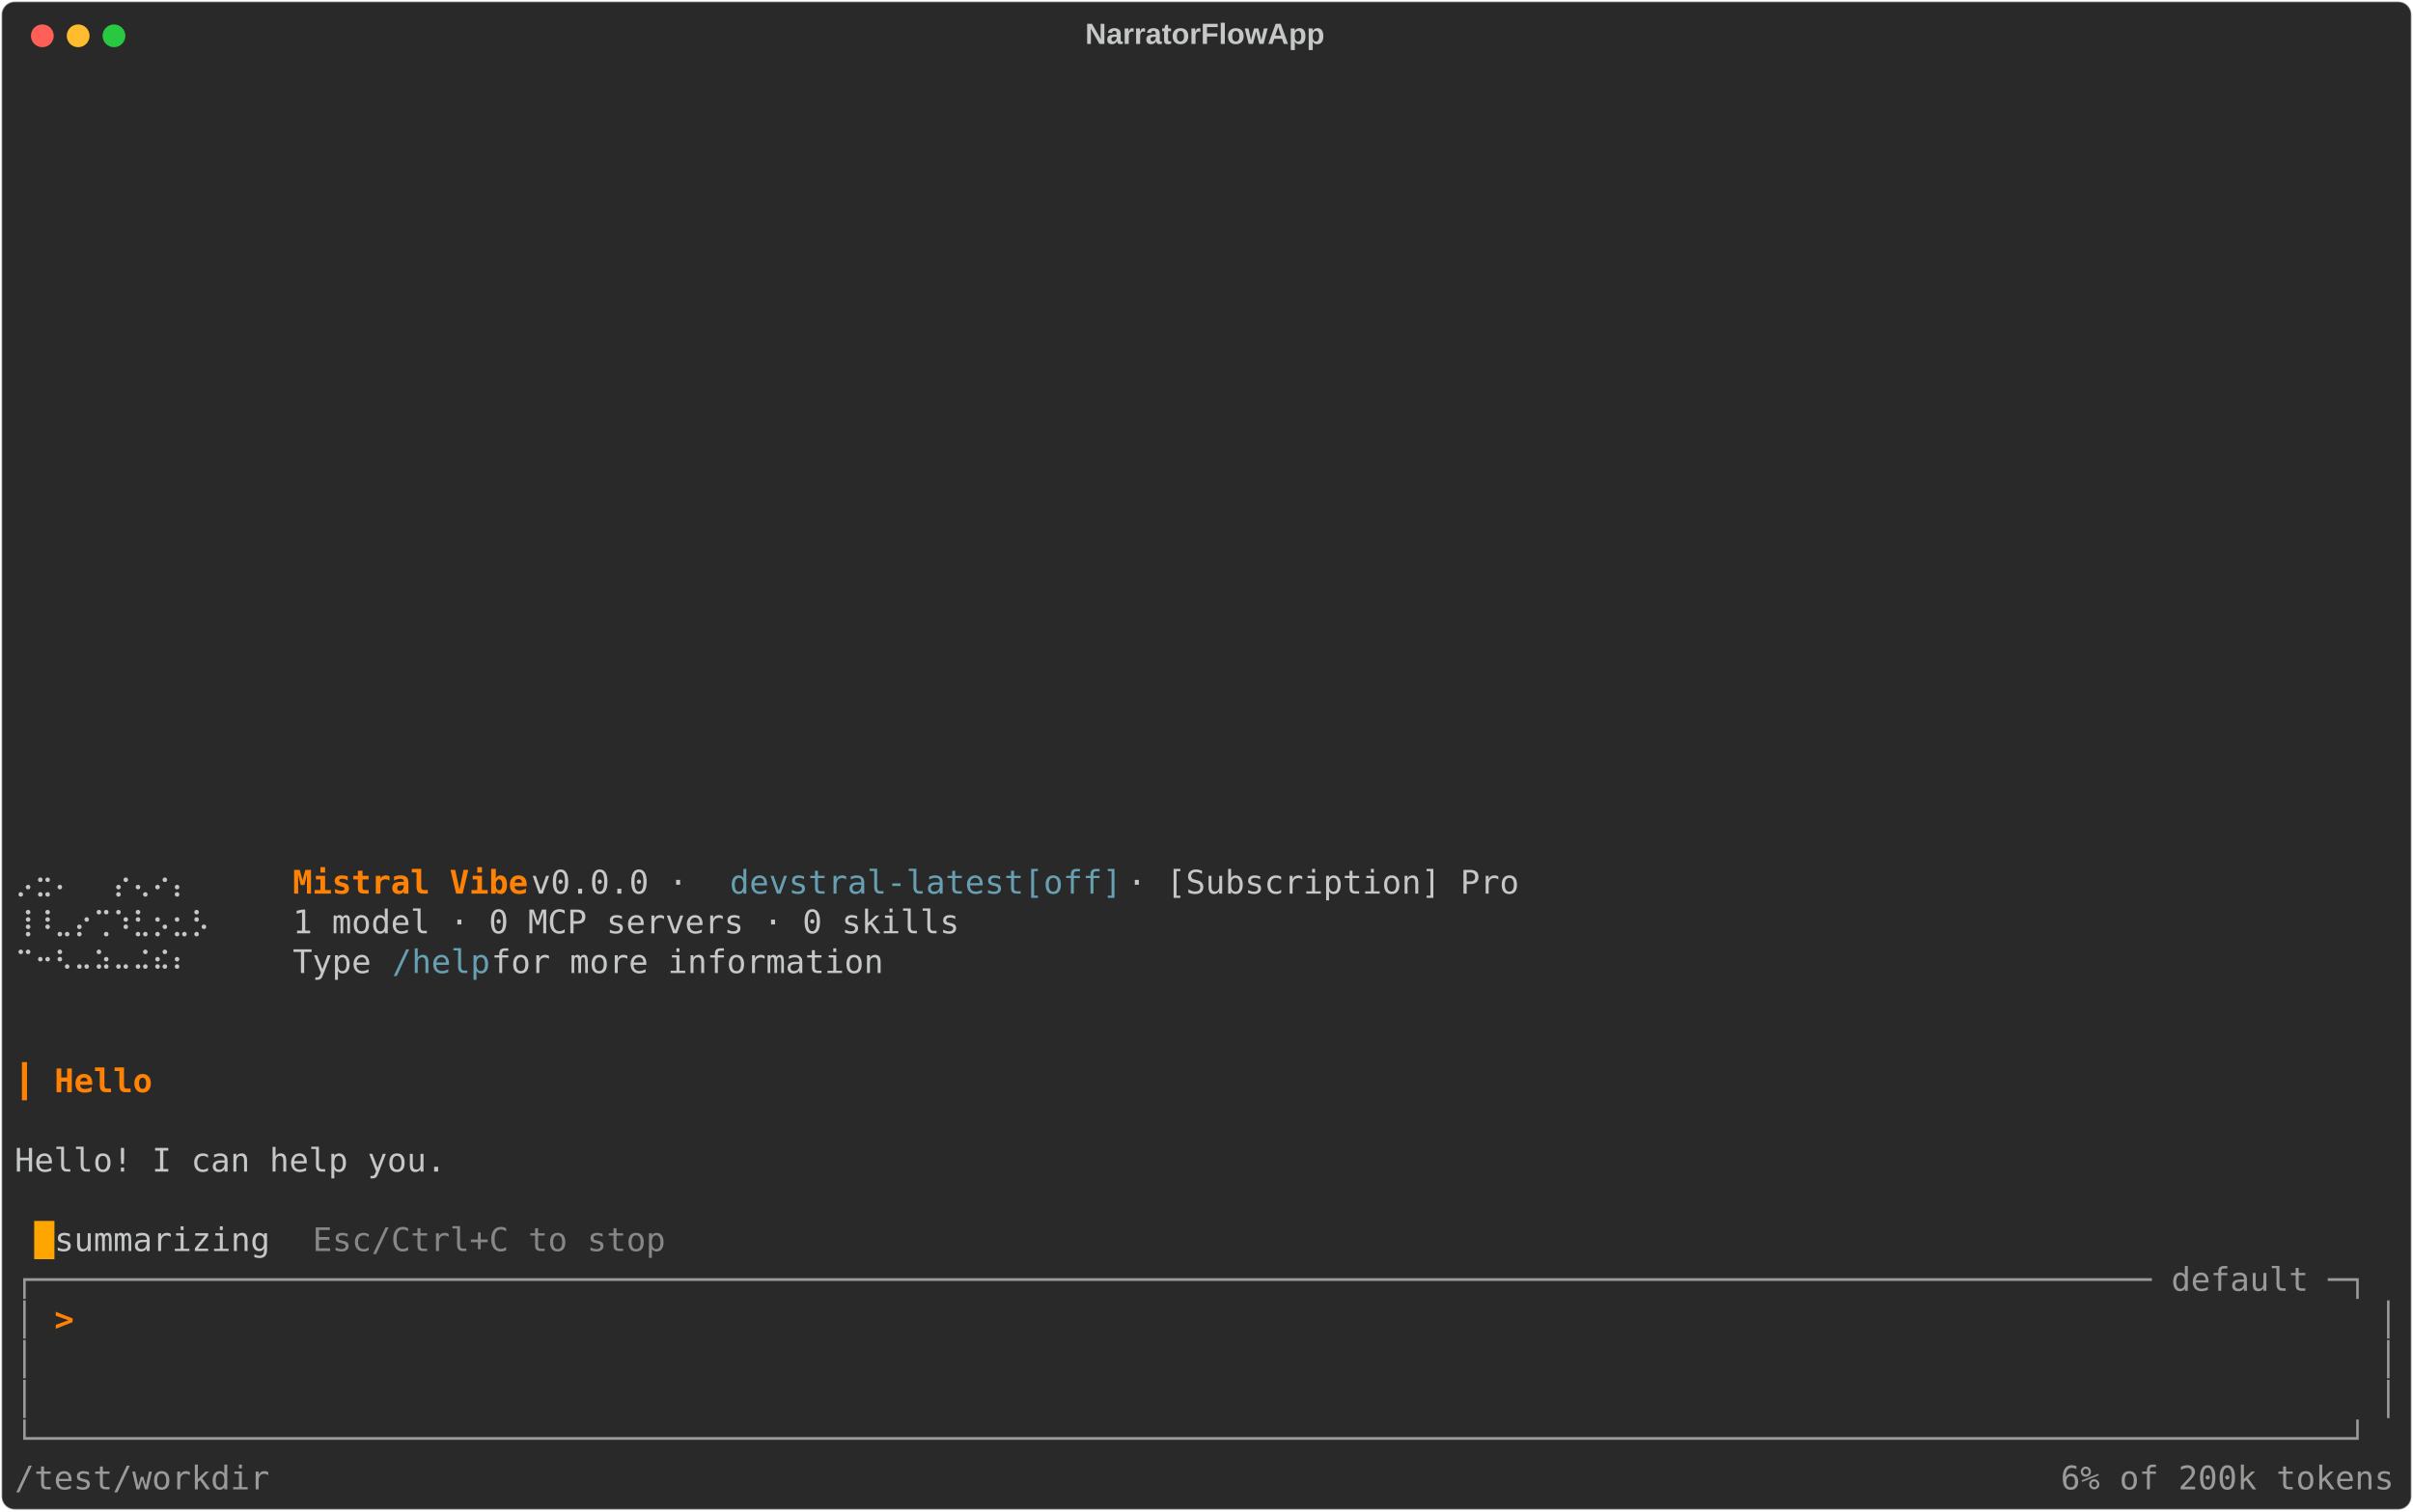
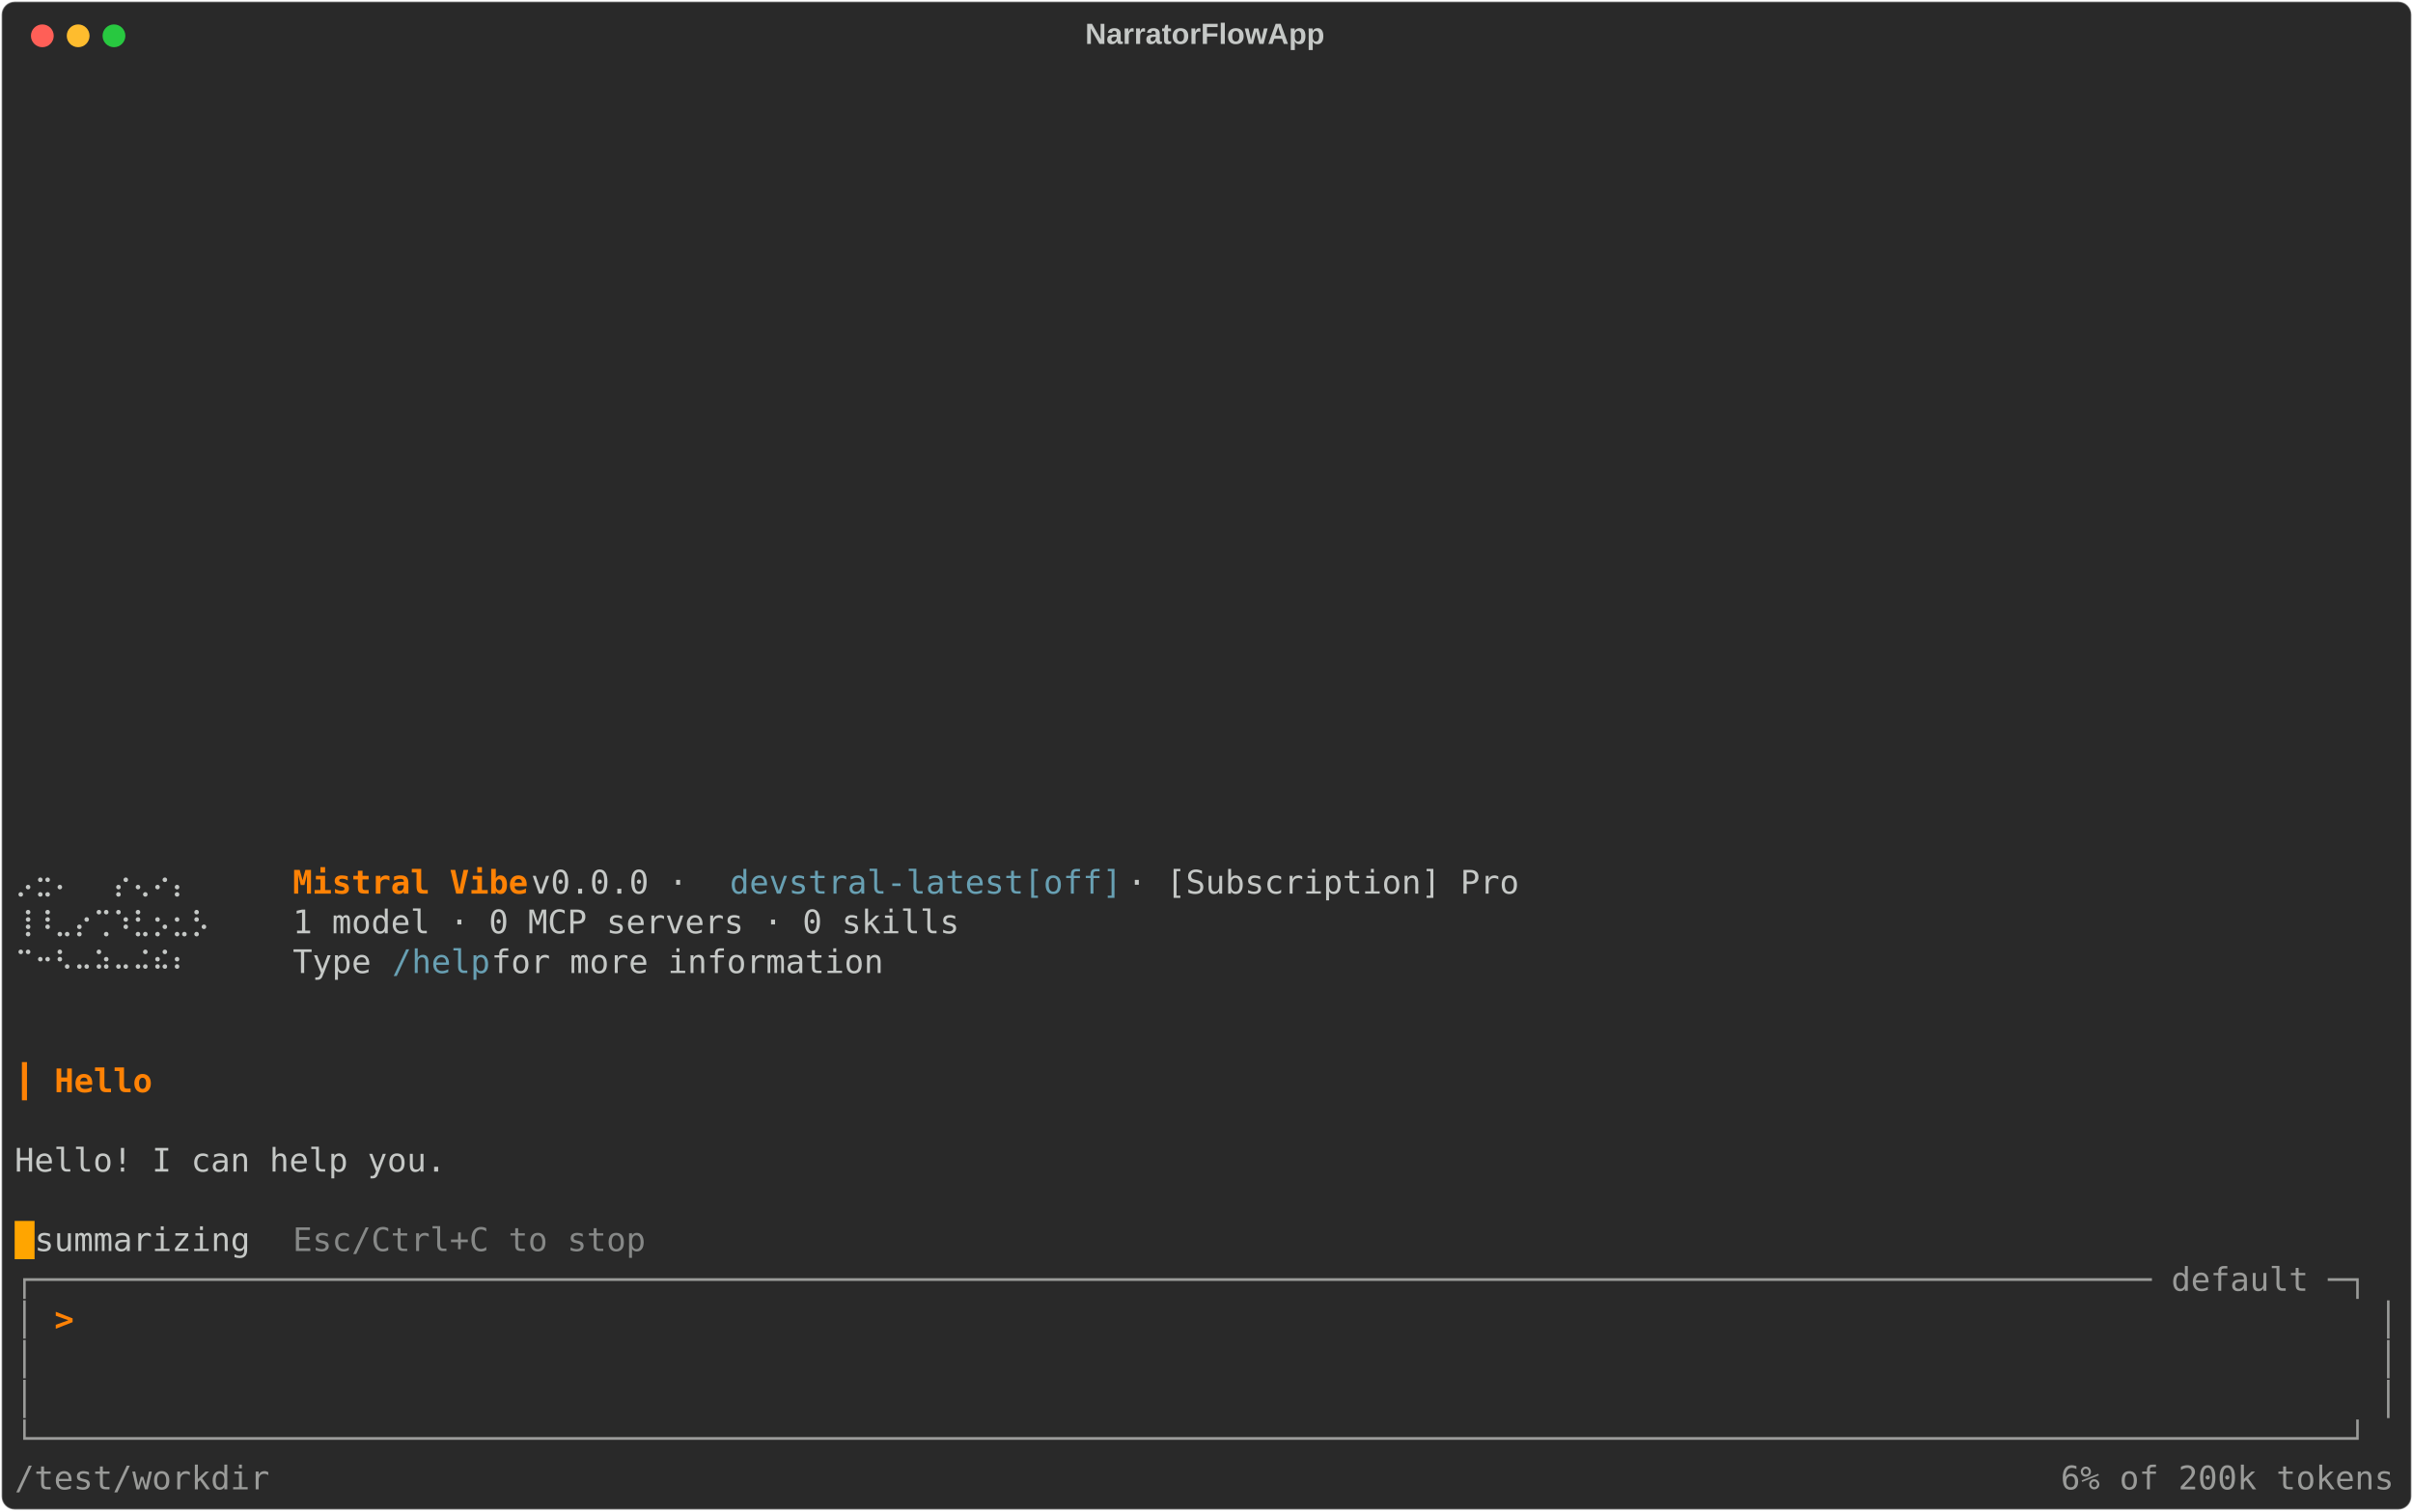
<svg xmlns="http://www.w3.org/2000/svg" class="rich-terminal" viewBox="0 0 1482 928.4">
  <style>

    @font-face {
        font-family: "Fira Code";
        src: local("FiraCode-Regular"),
                url("https://cdnjs.cloudflare.com/ajax/libs/firacode/6.2.0/woff2/FiraCode-Regular.woff2") format("woff2"),
                url("https://cdnjs.cloudflare.com/ajax/libs/firacode/6.2.0/woff/FiraCode-Regular.woff") format("woff");
        font-style: normal;
        font-weight: 400;
    }
    @font-face {
        font-family: "Fira Code";
        src: local("FiraCode-Bold"),
                url("https://cdnjs.cloudflare.com/ajax/libs/firacode/6.2.0/woff2/FiraCode-Bold.woff2") format("woff2"),
                url("https://cdnjs.cloudflare.com/ajax/libs/firacode/6.2.0/woff/FiraCode-Bold.woff") format("woff");
        font-style: bold;
        font-weight: 700;
    }

    .terminal-matrix {
        font-family: Fira Code, monospace;
        font-size: 20px;
        line-height: 24.4px;
        font-variant-east-asian: full-width;
    }

    .terminal-title {
        font-size: 18px;
        font-weight: bold;
        font-family: arial;
    }

    .terminal-r1 { fill: #c5c8c6 }
.terminal-r2 { fill: #ff8205;font-weight: bold }
.terminal-r3 { fill: #68a0b3 }
.terminal-r4 { fill: #ff8205 }
.terminal-r5 { fill: #ffa500;font-weight: bold }
.terminal-r6 { fill: #868887 }
.terminal-r7 { fill: #9a9b99 }
    </style>
  <defs>
    <clipPath id="terminal-clip-terminal">
      <rect x="0" y="0" width="1463.0" height="877.4" />
    </clipPath>
    <clipPath id="terminal-line-0">
      <rect x="0" y="1.5" width="1464" height="24.65" />
    </clipPath>
    <clipPath id="terminal-line-1">
      <rect x="0" y="25.9" width="1464" height="24.65" />
    </clipPath>
    <clipPath id="terminal-line-2">
      <rect x="0" y="50.3" width="1464" height="24.65" />
    </clipPath>
    <clipPath id="terminal-line-3">
      <rect x="0" y="74.7" width="1464" height="24.65" />
    </clipPath>
    <clipPath id="terminal-line-4">
      <rect x="0" y="99.1" width="1464" height="24.65" />
    </clipPath>
    <clipPath id="terminal-line-5">
      <rect x="0" y="123.5" width="1464" height="24.65" />
    </clipPath>
    <clipPath id="terminal-line-6">
      <rect x="0" y="147.9" width="1464" height="24.65" />
    </clipPath>
    <clipPath id="terminal-line-7">
      <rect x="0" y="172.3" width="1464" height="24.65" />
    </clipPath>
    <clipPath id="terminal-line-8">
      <rect x="0" y="196.7" width="1464" height="24.65" />
    </clipPath>
    <clipPath id="terminal-line-9">
      <rect x="0" y="221.1" width="1464" height="24.65" />
    </clipPath>
    <clipPath id="terminal-line-10">
      <rect x="0" y="245.5" width="1464" height="24.65" />
    </clipPath>
    <clipPath id="terminal-line-11">
      <rect x="0" y="269.9" width="1464" height="24.65" />
    </clipPath>
    <clipPath id="terminal-line-12">
      <rect x="0" y="294.3" width="1464" height="24.65" />
    </clipPath>
    <clipPath id="terminal-line-13">
      <rect x="0" y="318.7" width="1464" height="24.65" />
    </clipPath>
    <clipPath id="terminal-line-14">
      <rect x="0" y="343.1" width="1464" height="24.65" />
    </clipPath>
    <clipPath id="terminal-line-15">
      <rect x="0" y="367.5" width="1464" height="24.65" />
    </clipPath>
    <clipPath id="terminal-line-16">
      <rect x="0" y="391.9" width="1464" height="24.65" />
    </clipPath>
    <clipPath id="terminal-line-17">
      <rect x="0" y="416.3" width="1464" height="24.65" />
    </clipPath>
    <clipPath id="terminal-line-18">
      <rect x="0" y="440.7" width="1464" height="24.65" />
    </clipPath>
    <clipPath id="terminal-line-19">
      <rect x="0" y="465.1" width="1464" height="24.65" />
    </clipPath>
    <clipPath id="terminal-line-20">
      <rect x="0" y="489.5" width="1464" height="24.65" />
    </clipPath>
    <clipPath id="terminal-line-21">
      <rect x="0" y="513.9" width="1464" height="24.65" />
    </clipPath>
    <clipPath id="terminal-line-22">
      <rect x="0" y="538.3" width="1464" height="24.65" />
    </clipPath>
    <clipPath id="terminal-line-23">
      <rect x="0" y="562.7" width="1464" height="24.65" />
    </clipPath>
    <clipPath id="terminal-line-24">
      <rect x="0" y="587.1" width="1464" height="24.65" />
    </clipPath>
    <clipPath id="terminal-line-25">
      <rect x="0" y="611.5" width="1464" height="24.65" />
    </clipPath>
    <clipPath id="terminal-line-26">
      <rect x="0" y="635.9" width="1464" height="24.65" />
    </clipPath>
    <clipPath id="terminal-line-27">
      <rect x="0" y="660.3" width="1464" height="24.65" />
    </clipPath>
    <clipPath id="terminal-line-28">
      <rect x="0" y="684.7" width="1464" height="24.65" />
    </clipPath>
    <clipPath id="terminal-line-29">
      <rect x="0" y="709.1" width="1464" height="24.65" />
    </clipPath>
    <clipPath id="terminal-line-30">
      <rect x="0" y="733.5" width="1464" height="24.65" />
    </clipPath>
    <clipPath id="terminal-line-31">
      <rect x="0" y="757.9" width="1464" height="24.65" />
    </clipPath>
    <clipPath id="terminal-line-32">
      <rect x="0" y="782.3" width="1464" height="24.65" />
    </clipPath>
    <clipPath id="terminal-line-33">
      <rect x="0" y="806.7" width="1464" height="24.65" />
    </clipPath>
    <clipPath id="terminal-line-34">
      <rect x="0" y="831.1" width="1464" height="24.65" />
    </clipPath>
  </defs>
  <rect fill="#292929" stroke="rgba(255,255,255,0.35)" stroke-width="1" x="1" y="1" width="1480" height="926.4" rx="8" />
  <text class="terminal-title" fill="#c5c8c6" text-anchor="middle" x="740" y="27">NarratorFlowApp</text>
  <g transform="translate(26,22)">
    <circle cx="0" cy="0" r="7" fill="#ff5f57" />
    <circle cx="22" cy="0" r="7" fill="#febc2e" />
    <circle cx="44" cy="0" r="7" fill="#28c840" />
  </g>
  <g transform="translate(9, 41)" clip-path="url(#terminal-clip-terminal)">
    <g class="terminal-matrix">
      <text class="terminal-r1" x="1464" y="20" textLength="12.2" clip-path="url(#terminal-line-0)">
</text>
      <text class="terminal-r1" x="1464" y="44.4" textLength="12.2" clip-path="url(#terminal-line-1)">
</text>
      <text class="terminal-r1" x="1464" y="68.8" textLength="12.2" clip-path="url(#terminal-line-2)">
</text>
      <text class="terminal-r1" x="1464" y="93.2" textLength="12.2" clip-path="url(#terminal-line-3)">
</text>
      <text class="terminal-r1" x="1464" y="117.6" textLength="12.2" clip-path="url(#terminal-line-4)">
</text>
      <text class="terminal-r1" x="1464" y="142" textLength="12.2" clip-path="url(#terminal-line-5)">
</text>
      <text class="terminal-r1" x="1464" y="166.4" textLength="12.2" clip-path="url(#terminal-line-6)">
</text>
      <text class="terminal-r1" x="1464" y="190.8" textLength="12.2" clip-path="url(#terminal-line-7)">
</text>
      <text class="terminal-r1" x="1464" y="215.2" textLength="12.2" clip-path="url(#terminal-line-8)">
</text>
      <text class="terminal-r1" x="1464" y="239.6" textLength="12.2" clip-path="url(#terminal-line-9)">
</text>
      <text class="terminal-r1" x="1464" y="264" textLength="12.2" clip-path="url(#terminal-line-10)">
</text>
      <text class="terminal-r1" x="1464" y="288.4" textLength="12.2" clip-path="url(#terminal-line-11)">
</text>
      <text class="terminal-r1" x="1464" y="312.8" textLength="12.2" clip-path="url(#terminal-line-12)">
</text>
      <text class="terminal-r1" x="1464" y="337.2" textLength="12.2" clip-path="url(#terminal-line-13)">
</text>
      <text class="terminal-r1" x="1464" y="361.6" textLength="12.2" clip-path="url(#terminal-line-14)">
</text>
      <text class="terminal-r1" x="1464" y="386" textLength="12.2" clip-path="url(#terminal-line-15)">
</text>
      <text class="terminal-r1" x="1464" y="410.4" textLength="12.2" clip-path="url(#terminal-line-16)">
</text>
      <text class="terminal-r1" x="1464" y="434.8" textLength="12.2" clip-path="url(#terminal-line-17)">
</text>
      <text class="terminal-r1" x="1464" y="459.2" textLength="12.2" clip-path="url(#terminal-line-18)">
</text>
      <text class="terminal-r1" x="1464" y="483.6" textLength="12.2" clip-path="url(#terminal-line-19)">
</text>
      <text class="terminal-r1" x="0" y="508" textLength="134.2" clip-path="url(#terminal-line-20)">  ⡠⣒⠄  ⡔⢄⠔⡄</text>
      <text class="terminal-r2" x="170.8" y="508" textLength="146.4" clip-path="url(#terminal-line-20)">Mistral Vibe</text>
      <text class="terminal-r1" x="317.2" y="508" textLength="122" clip-path="url(#terminal-line-20)"> v0.0.0 · </text>
      <text class="terminal-r3" x="439.2" y="508" textLength="244" clip-path="url(#terminal-line-20)">devstral-latest[off]</text>
      <text class="terminal-r1" x="683.2" y="508" textLength="256.2" clip-path="url(#terminal-line-20)"> · [Subscription] Pro</text>
      <text class="terminal-r1" x="1464" y="508" textLength="12.2" clip-path="url(#terminal-line-20)">
</text>
      <text class="terminal-r1" x="0" y="532.4" textLength="134.2" clip-path="url(#terminal-line-21)"> ⢸⠸⣀⡔⢉⠱⣃⡢⣂⡣</text>
      <text class="terminal-r1" x="170.8" y="532.4" textLength="414.8" clip-path="url(#terminal-line-21)">1 model · 0 MCP servers · 0 skills</text>
      <text class="terminal-r1" x="1464" y="532.4" textLength="12.2" clip-path="url(#terminal-line-21)">
</text>
      <text class="terminal-r1" x="0" y="556.8" textLength="134.2" clip-path="url(#terminal-line-22)">  ⠉⠒⠣⠤⠵⠤⠬⠮⠆</text>
      <text class="terminal-r1" x="170.8" y="556.8" textLength="61" clip-path="url(#terminal-line-22)">Type </text>
      <text class="terminal-r3" x="231.8" y="556.8" textLength="61" clip-path="url(#terminal-line-22)">/help</text>
      <text class="terminal-r1" x="292.8" y="556.8" textLength="256.2" clip-path="url(#terminal-line-22)"> for more information</text>
      <text class="terminal-r1" x="1464" y="556.8" textLength="12.2" clip-path="url(#terminal-line-22)">
</text>
      <text class="terminal-r1" x="1464" y="581.2" textLength="12.2" clip-path="url(#terminal-line-23)">
</text>
      <text class="terminal-r1" x="1464" y="605.6" textLength="12.2" clip-path="url(#terminal-line-24)">
</text>
      <text class="terminal-r4" x="0" y="630" textLength="12.2" clip-path="url(#terminal-line-25)">┃</text>
      <text class="terminal-r2" x="24.4" y="630" textLength="61" clip-path="url(#terminal-line-25)">Hello</text>
      <text class="terminal-r1" x="1464" y="630" textLength="12.2" clip-path="url(#terminal-line-25)">
</text>
      <text class="terminal-r1" x="1464" y="654.4" textLength="12.2" clip-path="url(#terminal-line-26)">
</text>
      <text class="terminal-r1" x="0" y="678.8" textLength="268.4" clip-path="url(#terminal-line-27)">Hello! I can help you.</text>
      <text class="terminal-r1" x="1464" y="678.8" textLength="12.2" clip-path="url(#terminal-line-27)">
</text>
      <text class="terminal-r1" x="1464" y="703.2" textLength="12.2" clip-path="url(#terminal-line-28)">
</text>
-       <text class="terminal-r5" x="12.2" y="727.6" textLength="12.2" clip-path="url(#terminal-line-29)">█</text>
-       <text class="terminal-r1" x="24.4" y="727.6" textLength="158.6" clip-path="url(#terminal-line-29)"> summarizing </text>
-       <text class="terminal-r6" x="183" y="727.6" textLength="219.6" clip-path="url(#terminal-line-29)">Esc/Ctrl+C to stop</text>
+       <text class="terminal-r5" x="0" y="727.6" textLength="12.2" clip-path="url(#terminal-line-29)">█</text>
+       <text class="terminal-r1" x="12.2" y="727.6" textLength="158.6" clip-path="url(#terminal-line-29)"> summarizing </text>
+       <text class="terminal-r6" x="170.8" y="727.6" textLength="219.6" clip-path="url(#terminal-line-29)">Esc/Ctrl+C to stop</text>
      <text class="terminal-r1" x="1464" y="727.6" textLength="12.2" clip-path="url(#terminal-line-29)">
</text>
      <text class="terminal-r7" x="0" y="752" textLength="1464" clip-path="url(#terminal-line-30)">┌──────────────────────────────────────────────────────────────────────────────────────────────────────────── default ─┐</text>
      <text class="terminal-r1" x="1464" y="752" textLength="12.2" clip-path="url(#terminal-line-30)">
</text>
      <text class="terminal-r7" x="0" y="776.4" textLength="12.2" clip-path="url(#terminal-line-31)">│</text>
      <text class="terminal-r2" x="24.4" y="776.4" textLength="12.2" clip-path="url(#terminal-line-31)">&gt;</text>
      <text class="terminal-r7" x="1451.8" y="776.4" textLength="12.2" clip-path="url(#terminal-line-31)">│</text>
      <text class="terminal-r1" x="1464" y="776.4" textLength="12.2" clip-path="url(#terminal-line-31)">
</text>
      <text class="terminal-r7" x="0" y="800.8" textLength="12.2" clip-path="url(#terminal-line-32)">│</text>
      <text class="terminal-r7" x="1451.8" y="800.8" textLength="12.2" clip-path="url(#terminal-line-32)">│</text>
      <text class="terminal-r1" x="1464" y="800.8" textLength="12.2" clip-path="url(#terminal-line-32)">
</text>
      <text class="terminal-r7" x="0" y="825.2" textLength="12.2" clip-path="url(#terminal-line-33)">│</text>
      <text class="terminal-r7" x="1451.8" y="825.2" textLength="12.2" clip-path="url(#terminal-line-33)">│</text>
      <text class="terminal-r1" x="1464" y="825.2" textLength="12.2" clip-path="url(#terminal-line-33)">
</text>
      <text class="terminal-r7" x="0" y="849.6" textLength="1464" clip-path="url(#terminal-line-34)">└──────────────────────────────────────────────────────────────────────────────────────────────────────────────────────┘</text>
      <text class="terminal-r1" x="1464" y="849.6" textLength="12.2" clip-path="url(#terminal-line-34)">
</text>
      <text class="terminal-r7" x="0" y="874" textLength="158.6" clip-path="url(#terminal-line-35)">/test/workdir</text>
      <text class="terminal-r7" x="1256.6" y="874" textLength="207.4" clip-path="url(#terminal-line-35)">6% of 200k tokens</text>
    </g>
  </g>
</svg>
